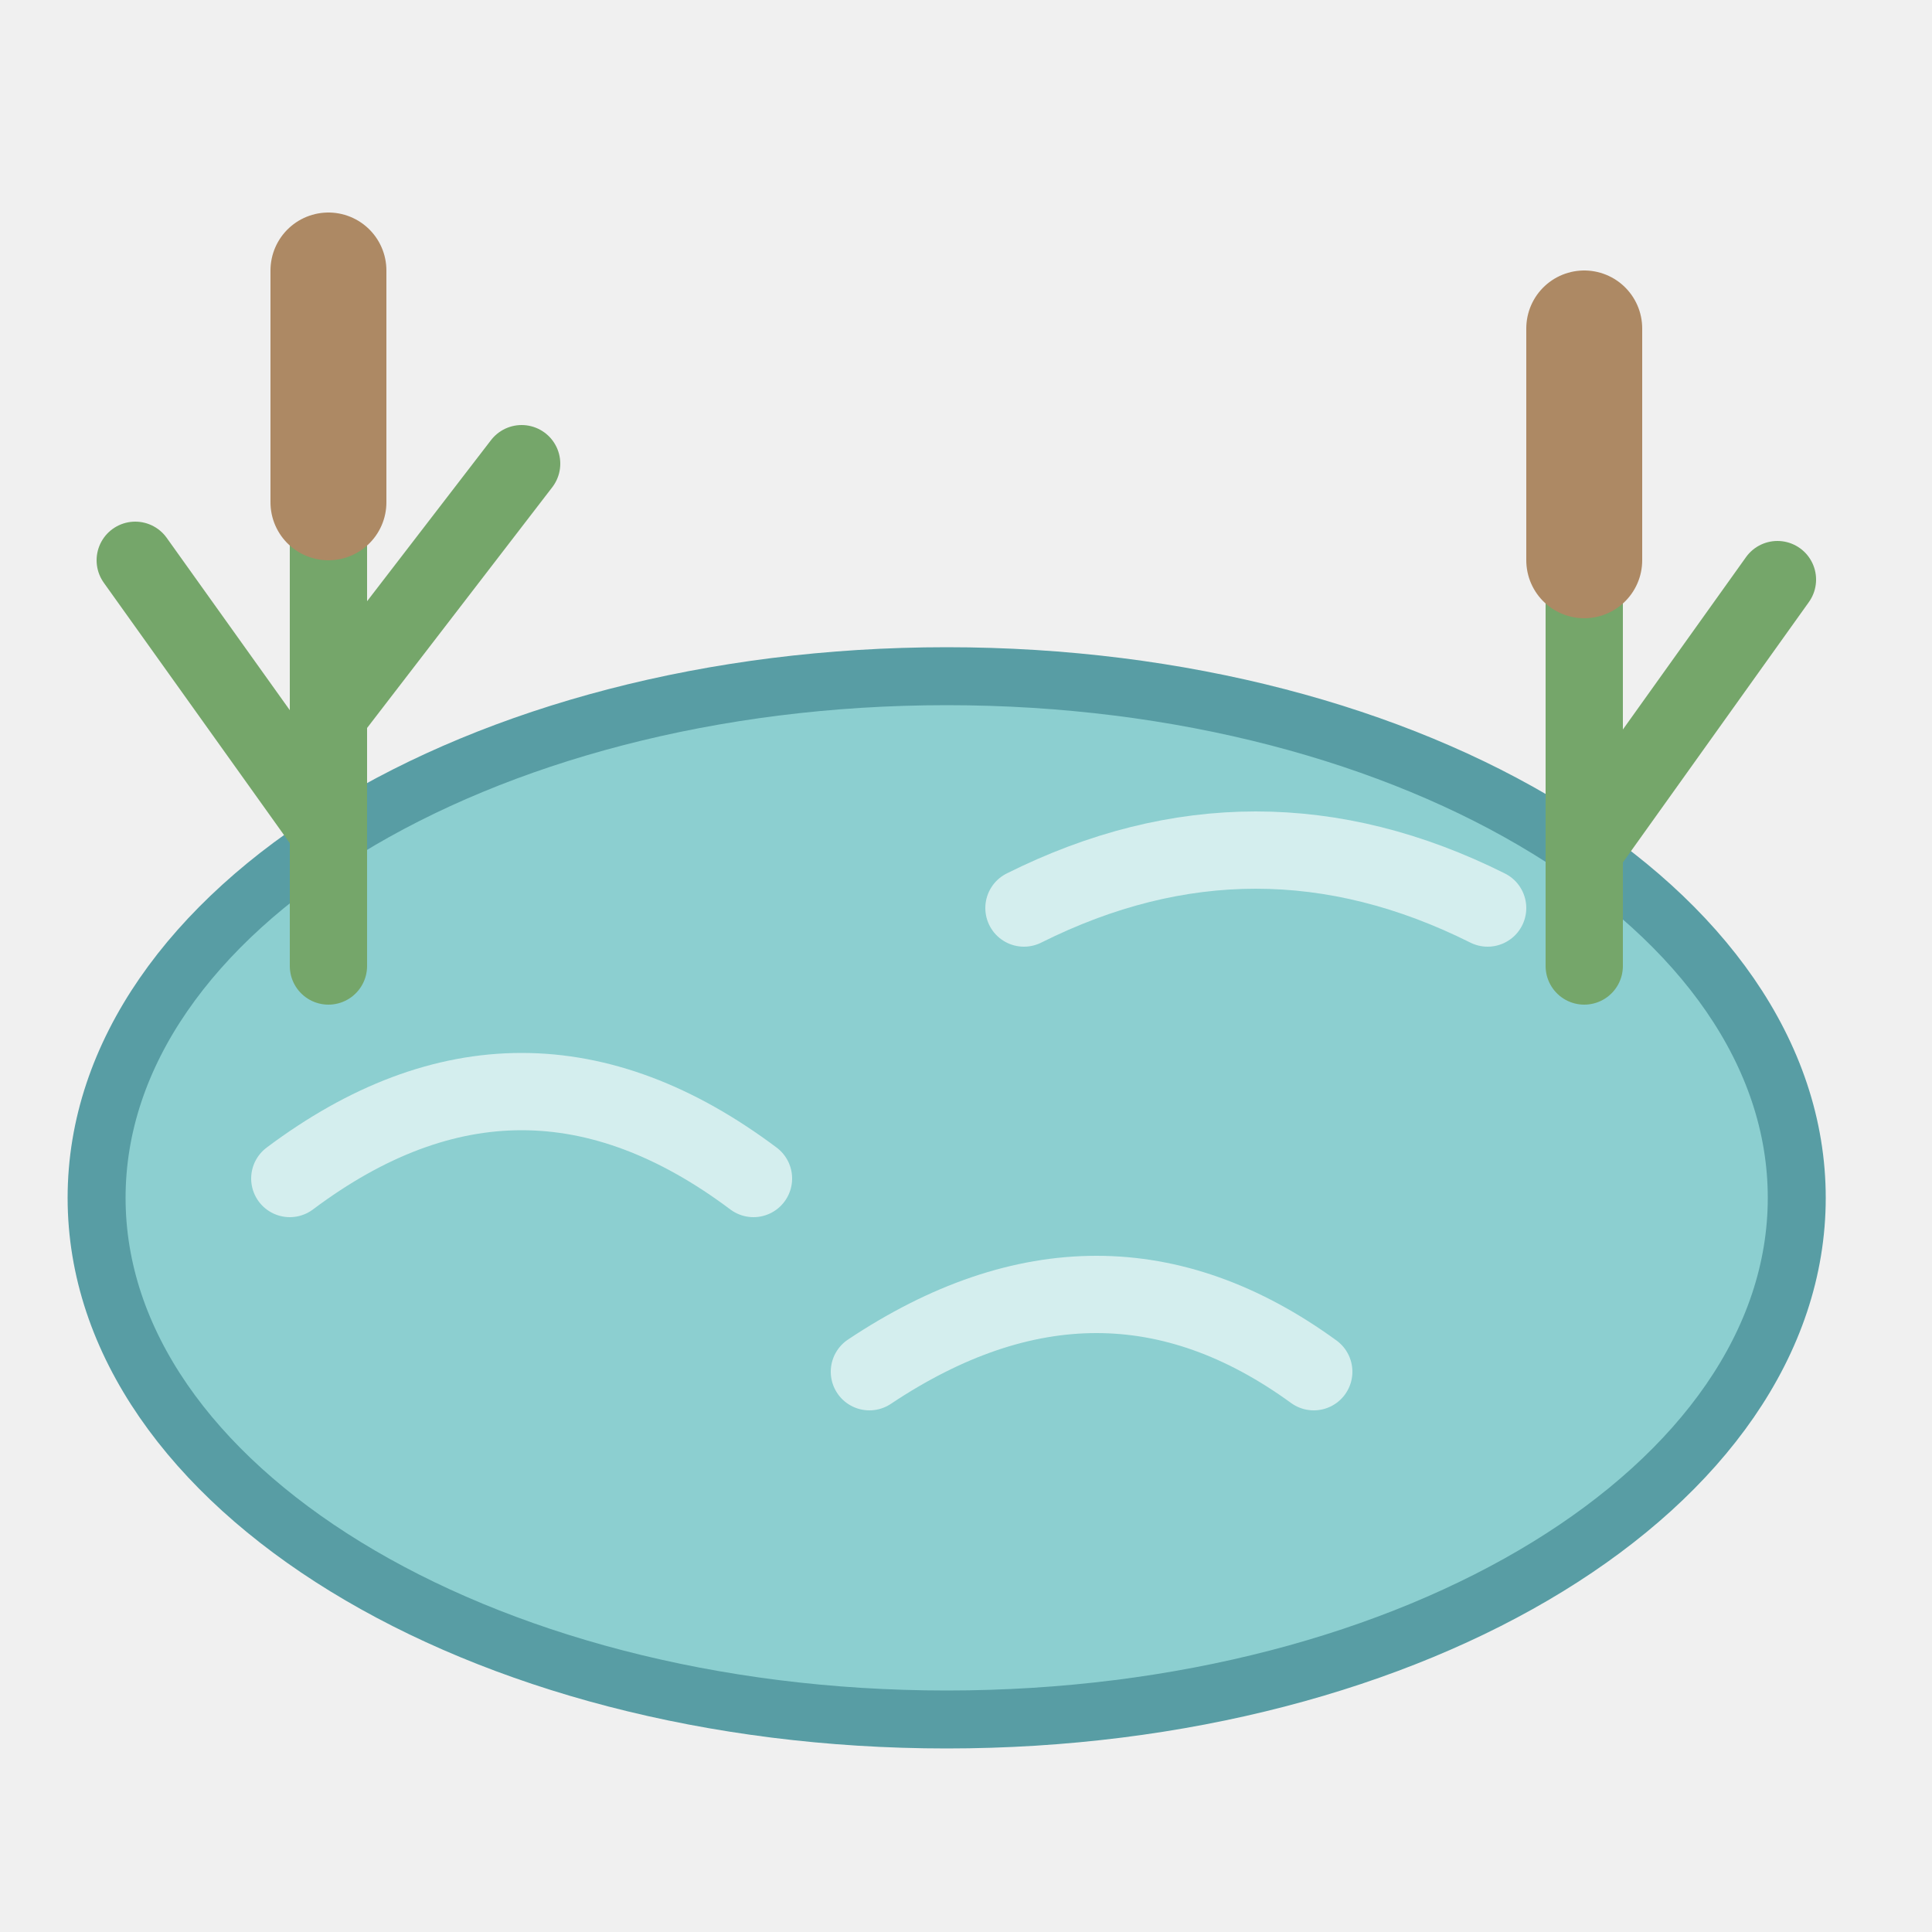
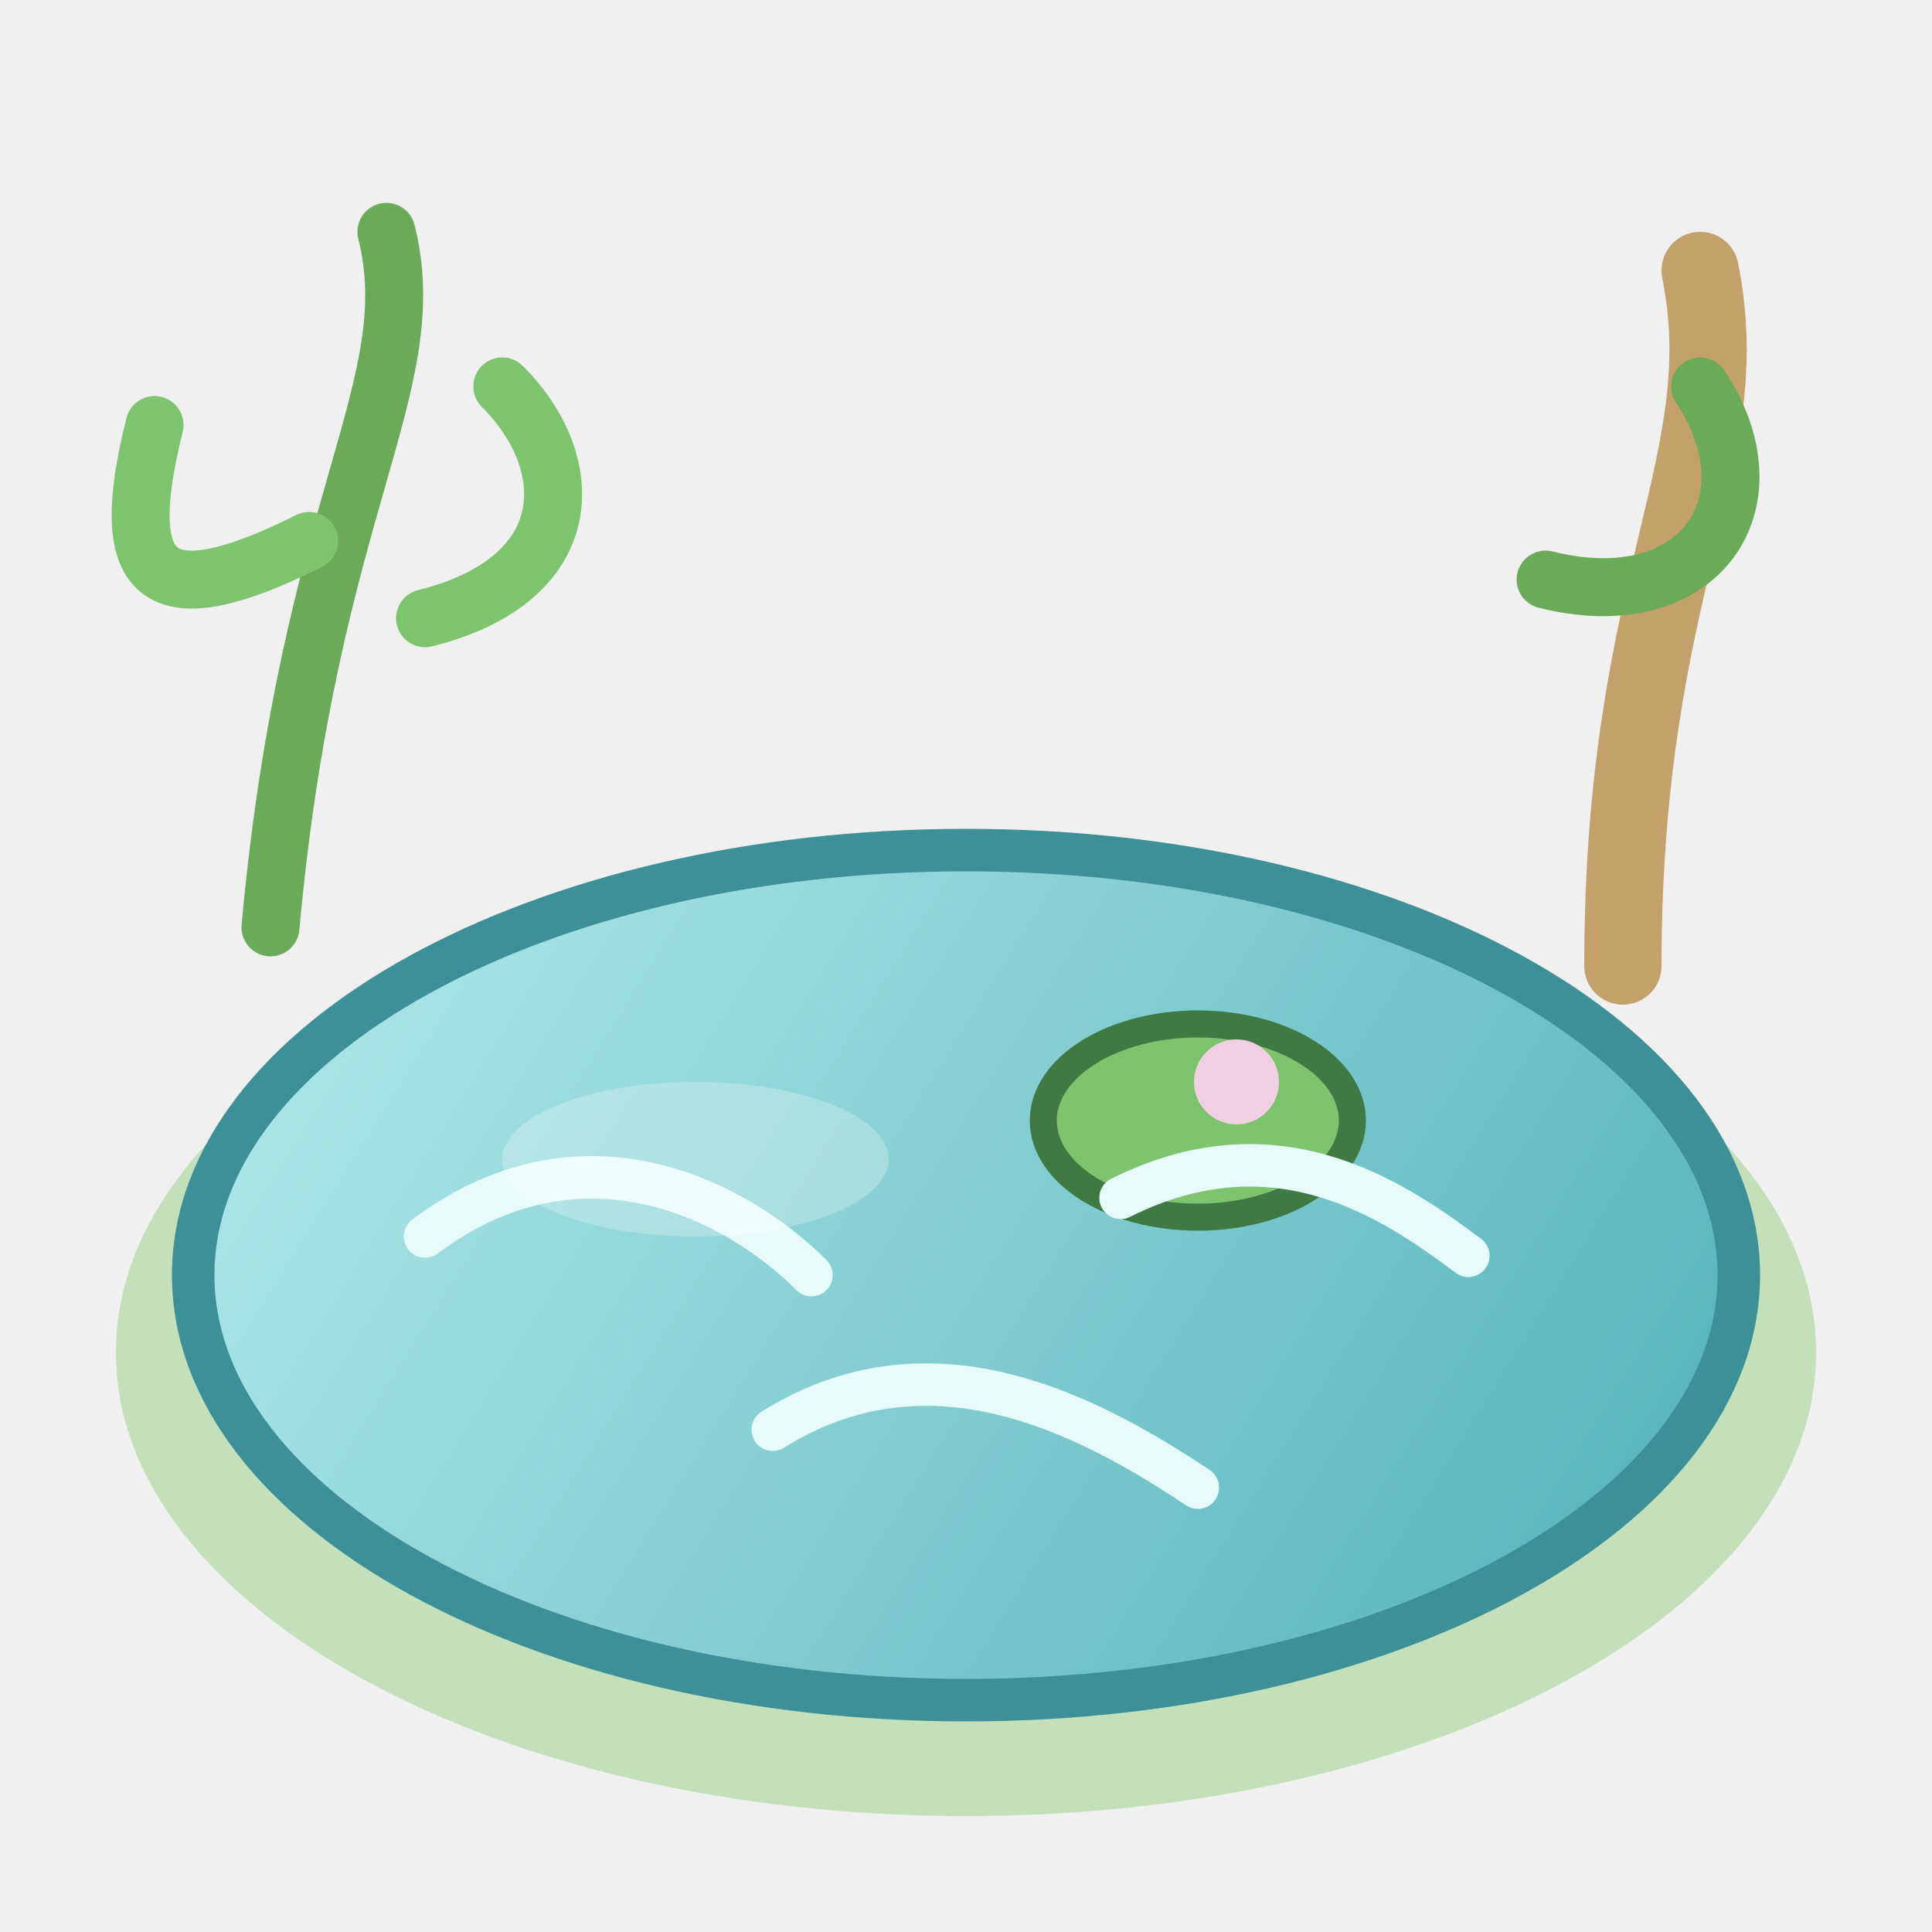
<svg xmlns="http://www.w3.org/2000/svg" viewBox="0 0 100 100">
-   <ellipse cx="49" cy="62" rx="44" ry="27" fill="#8ccfd0" stroke="#589da4" stroke-width="3" />
-   <path d="M15 61q12-9 24 0m6 10q12-8 23 0m-15-24q12-6 24 0" fill="none" stroke="#d4eeee" stroke-width="4" stroke-linecap="round" />
-   <path d="M17 50V18m0 25L7 29m10 8 10-13M82 50V20m0 24 10-14" fill="none" stroke="#75a66a" stroke-width="4" stroke-linecap="round" />
-   <path d="M17 14v12m65-9v12" stroke="#ad8964" stroke-width="6" stroke-linecap="round" />
+   <defs>
+     <linearGradient id="pondWater" x1="10" y1="40" x2="90" y2="90" gradientUnits="userSpaceOnUse">
+       <stop offset="0" stop-color="#b7ecee" />
+       <stop offset="1" stop-color="#4eafb6" />
+     </linearGradient>
+   </defs>
+   <ellipse cx="50" cy="70" rx="44" ry="24" fill="#8dcc78" opacity=".45" />
+   <path d="M14 48c2-22 8-28 6-36" fill="none" stroke="#6aaa58" stroke-width="3" stroke-linecap="round" />
+   <path d="M16 28c-8 4-10 2-8-6M22 32c8-2 8-8 4-12" fill="none" stroke="#7ec46e" stroke-width="3" stroke-linecap="round" />
+   <path d="M84 50c0-20 6-26 4-36" fill="none" stroke="#c4a06a" stroke-width="4" stroke-linecap="round" />
+   <path d="M80 30c8 2 12-4 8-10" fill="none" stroke="#6aaa58" stroke-width="3" stroke-linecap="round" />
+   <ellipse cx="50" cy="66" rx="40" ry="22" fill="url(#pondWater)" stroke="#3d8f98" stroke-width="2.2" />
+   <ellipse cx="62" cy="58" rx="8" ry="5" fill="#7ec46e" stroke="#3f7a44" stroke-width="1.4" />
+   <circle cx="64" cy="56" r="2.2" fill="#f2d0e4" />
+   <path d="M22 64c8-6 16-2 20 2M40 74c8-5 16-1 22 3M58 62c8-4 14 0 18 3" fill="none" stroke="#e7fbfb" stroke-width="2.2" stroke-linecap="round" />
+   <ellipse cx="36" cy="60" rx="10" ry="4" fill="#fff" opacity=".25" />
</svg>
